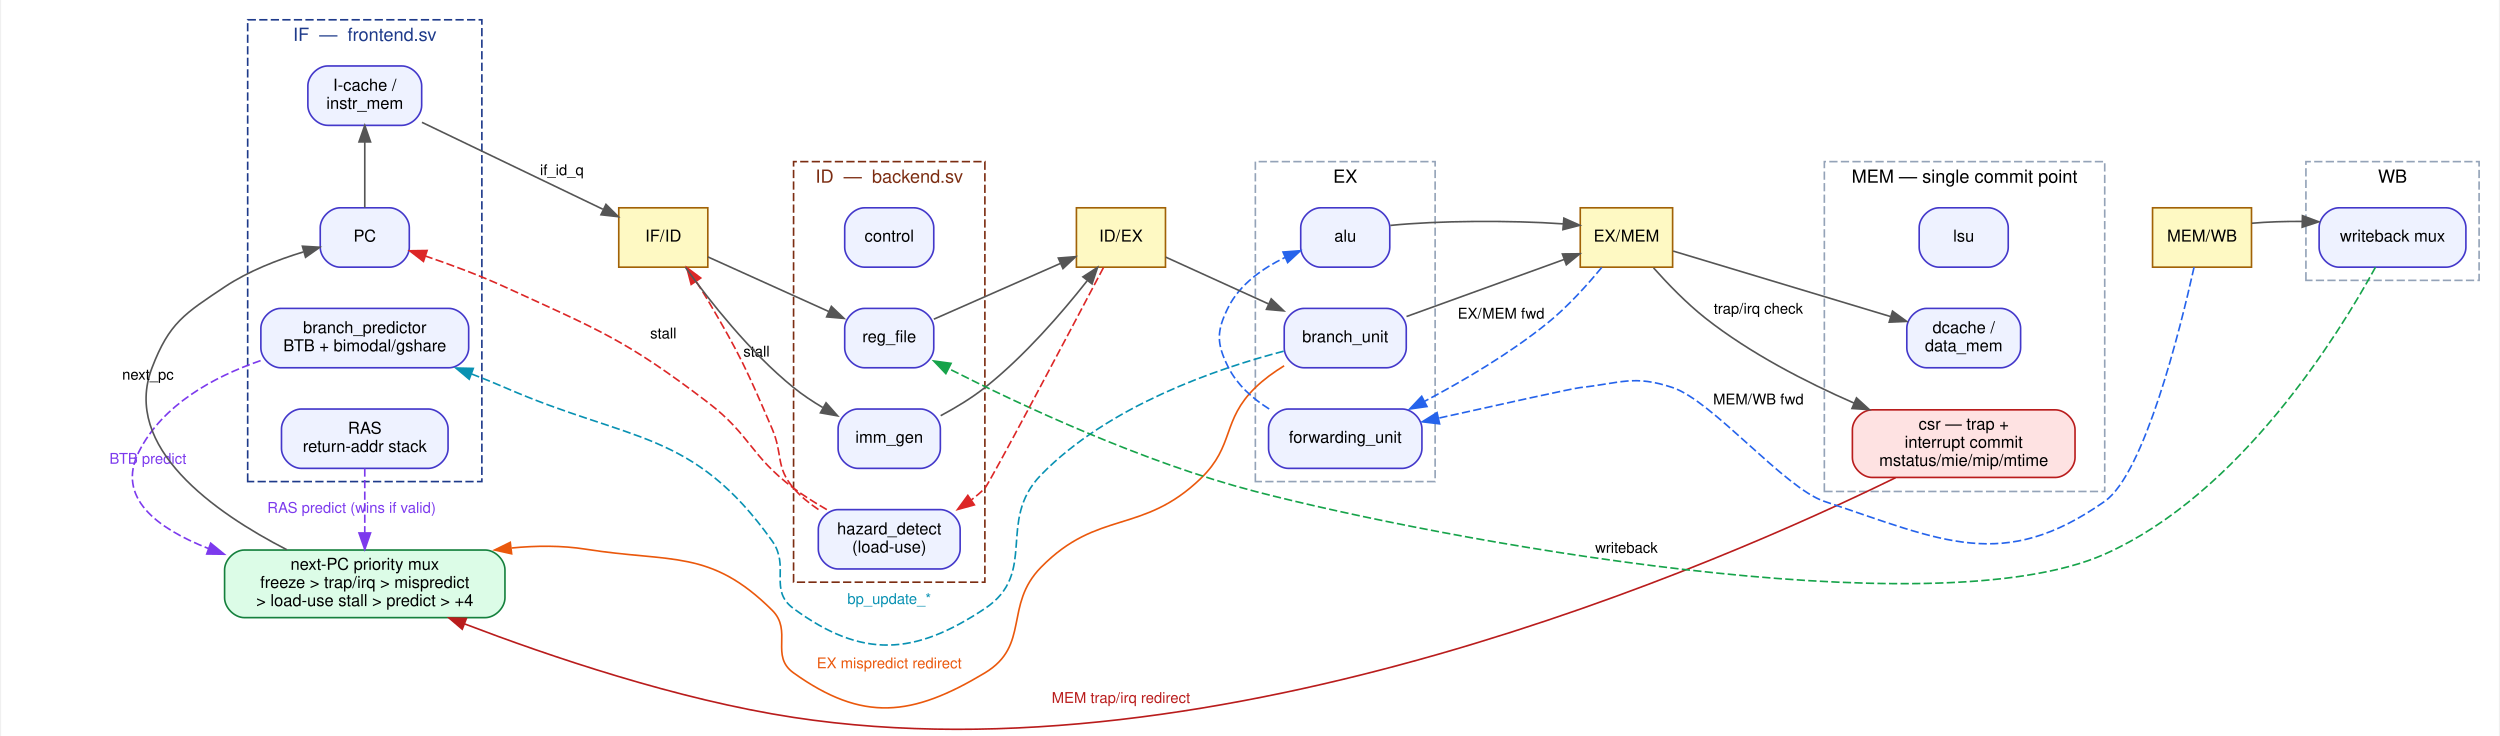
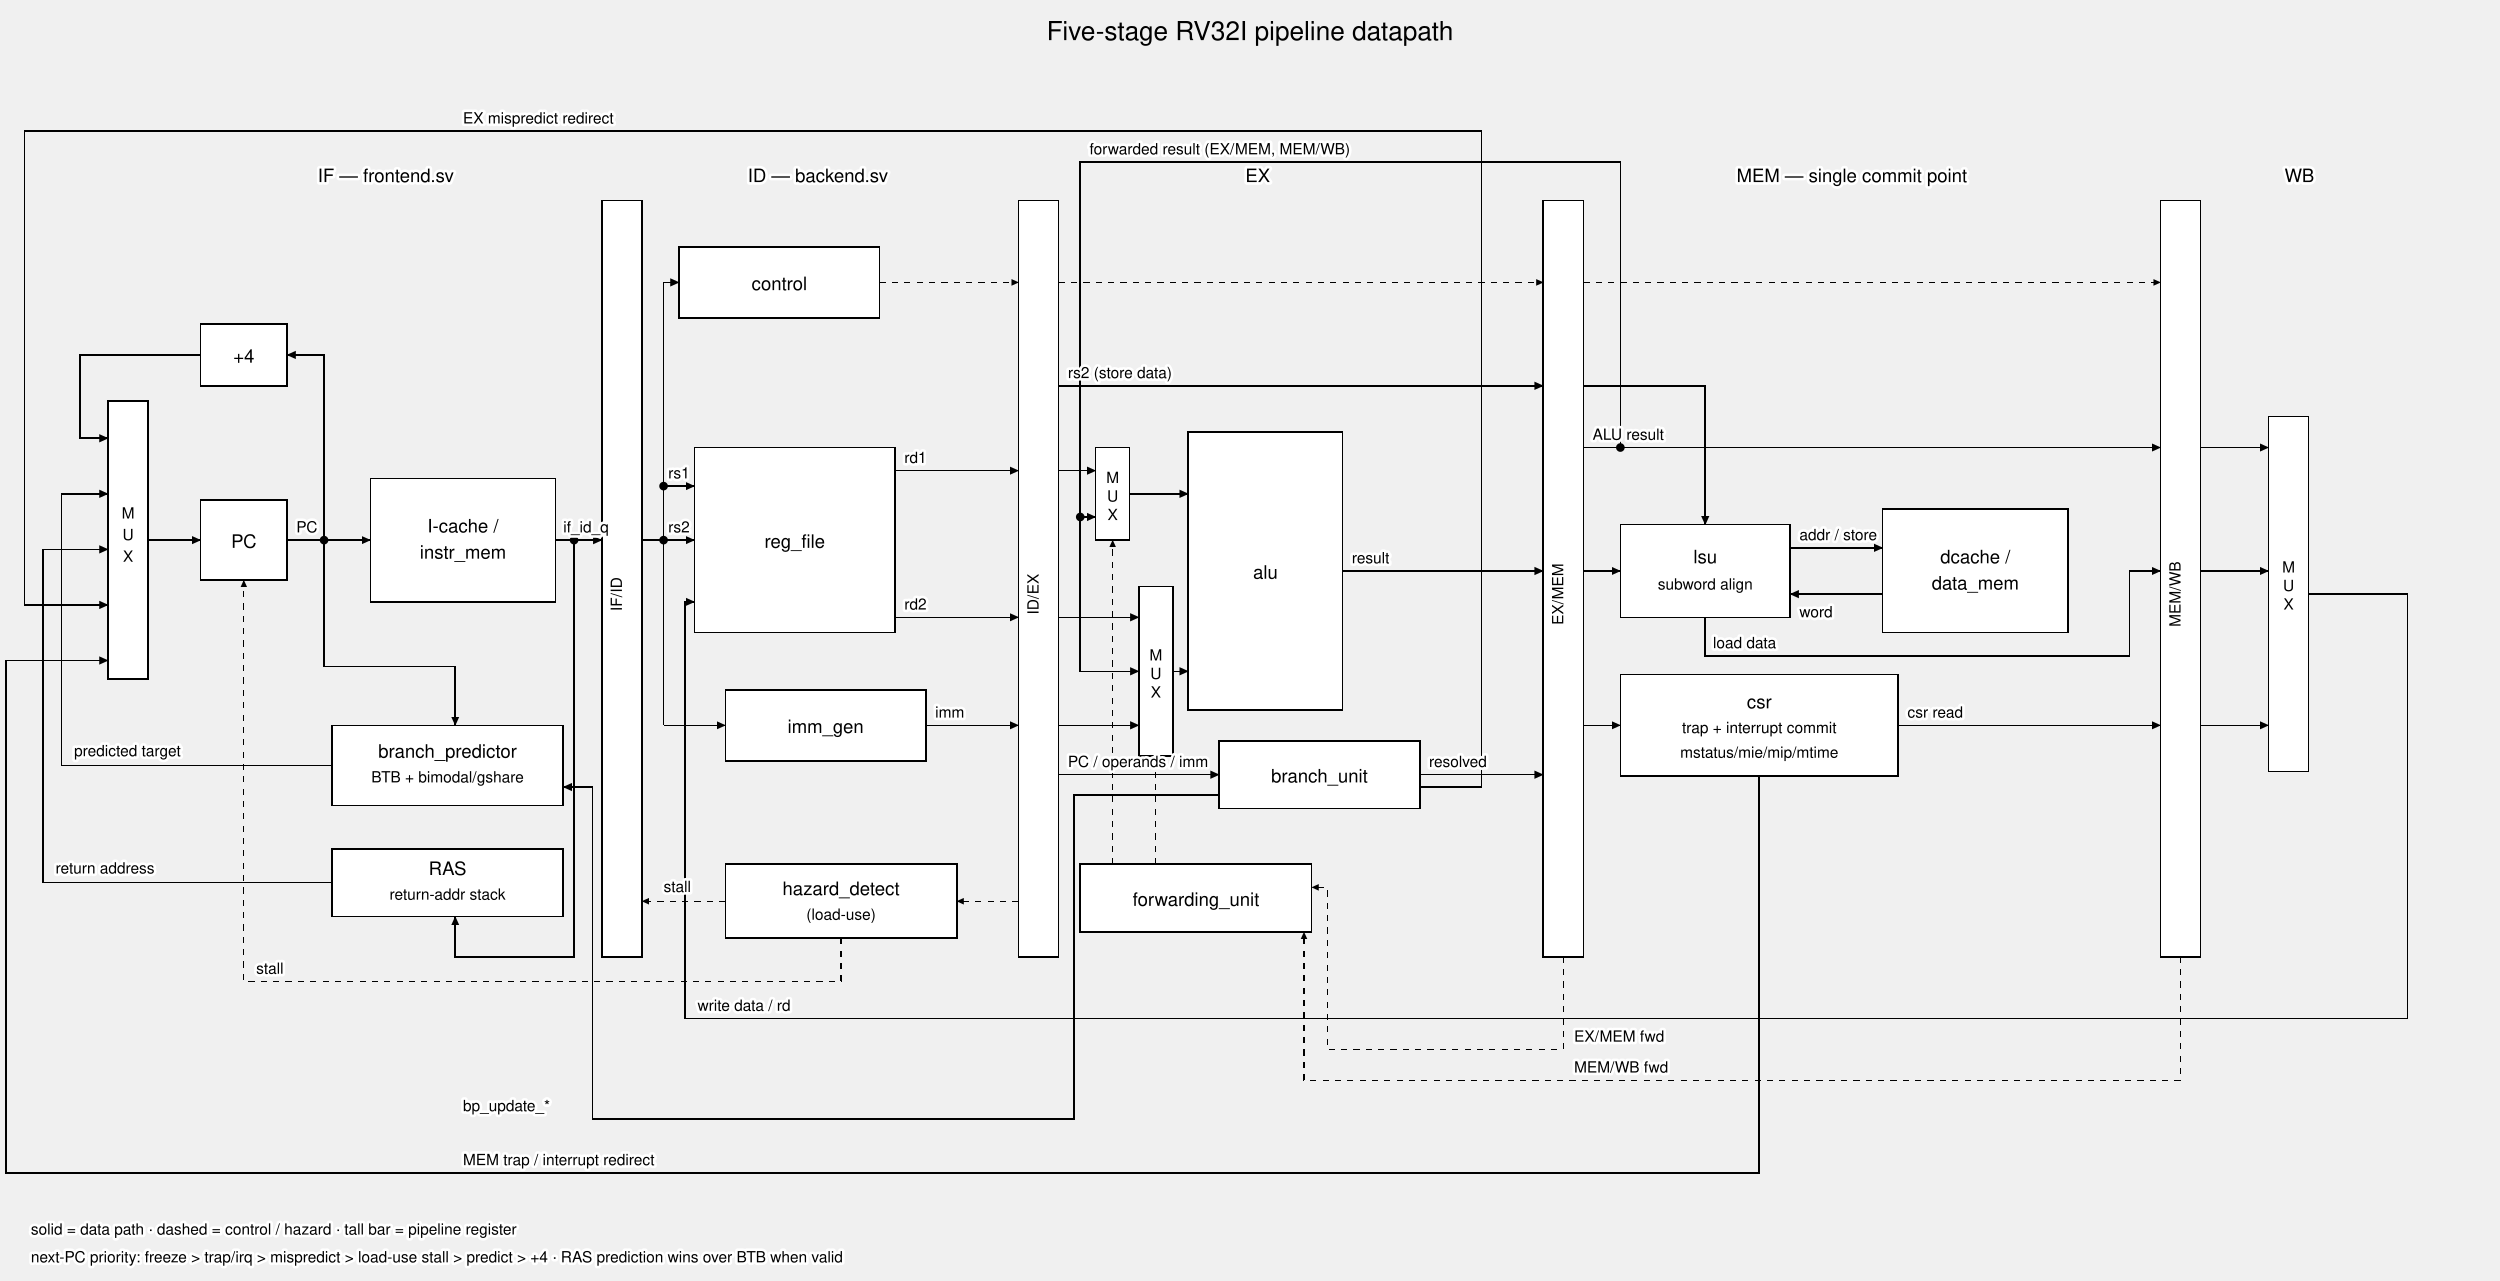
- <svg xmlns="http://www.w3.org/2000/svg" width="1515pt" height="446pt" viewBox="0.00 0.00 1514.50 446.25">
-   <g id="graph0" class="graph" transform="scale(1 1) rotate(0) translate(4 442.25)">
-     <polygon fill="white" stroke="transparent" points="-4,4 -4,-442.25 1510.5,-442.25 1510.5,4 -4,4" />
-     <g id="clust1" class="cluster">
-       <polygon fill="white" stroke="#1e3a8a" stroke-dasharray="5,2" points="145.5,-150.25 145.5,-430.25 287.5,-430.25 287.5,-150.25 145.5,-150.25" />
-       <text text-anchor="middle" x="216.5" y="-417.45" font-family="Helvetica,sans-Serif" font-size="11.00" fill="#1e3a8a">IF  —  frontend.sv</text>
-     </g>
-     <g id="clust4" class="cluster">
-       <polygon fill="white" stroke="#7c2d12" stroke-dasharray="5,2" points="476.5,-89.25 476.5,-344.25 592.5,-344.25 592.5,-89.25 476.5,-89.25" />
-       <text text-anchor="middle" x="534.5" y="-331.45" font-family="Helvetica,sans-Serif" font-size="11.00" fill="#7c2d12">ID  —  backend.sv</text>
-     </g>
-     <g id="clust5" class="cluster">
-       <polygon fill="white" stroke="#94a3b8" stroke-dasharray="5,2" points="756.5,-150.25 756.5,-344.25 865.5,-344.25 865.5,-150.25 756.5,-150.25" />
-       <text text-anchor="middle" x="811" y="-331.45" font-family="Helvetica,sans-Serif" font-size="11.00">EX</text>
-     </g>
-     <g id="clust6" class="cluster">
-       <polygon fill="white" stroke="#94a3b8" stroke-dasharray="5,2" points="1101.5,-144.25 1101.5,-344.25 1271.5,-344.25 1271.5,-144.25 1101.5,-144.25" />
-       <text text-anchor="middle" x="1186.5" y="-331.45" font-family="Helvetica,sans-Serif" font-size="11.00">MEM — single commit point</text>
-     </g>
-     <g id="clust7" class="cluster">
-       <polygon fill="white" stroke="#94a3b8" stroke-dasharray="5,2" points="1393.5,-272.25 1393.5,-344.25 1498.5,-344.25 1498.5,-272.25 1393.5,-272.25" />
-       <text text-anchor="middle" x="1446" y="-331.45" font-family="Helvetica,sans-Serif" font-size="11.00">WB</text>
-     </g>
-     <g id="node1" class="node">
-       <path fill="#eef2ff" stroke="#4338ca" d="M231.5,-316.25C231.5,-316.25 201.5,-316.25 201.5,-316.25 195.5,-316.25 189.5,-310.25 189.5,-304.25 189.5,-304.25 189.5,-292.25 189.5,-292.25 189.5,-286.25 195.5,-280.25 201.5,-280.25 201.5,-280.25 231.5,-280.25 231.5,-280.25 237.5,-280.25 243.5,-286.25 243.5,-292.25 243.5,-292.25 243.5,-304.25 243.5,-304.25 243.5,-310.25 237.5,-316.25 231.5,-316.25" />
-       <text text-anchor="middle" x="216.5" y="-295.75" font-family="Helvetica,sans-Serif" font-size="10.00">PC</text>
-     </g>
-     <g id="node2" class="node">
-       <path fill="#eef2ff" stroke="#4338ca" d="M239,-402.25C239,-402.25 194,-402.25 194,-402.25 188,-402.25 182,-396.25 182,-390.25 182,-390.25 182,-378.25 182,-378.25 182,-372.25 188,-366.25 194,-366.25 194,-366.25 239,-366.25 239,-366.25 245,-366.25 251,-372.25 251,-378.25 251,-378.25 251,-390.25 251,-390.25 251,-396.25 245,-402.25 239,-402.25" />
-       <text text-anchor="middle" x="216.5" y="-387.25" font-family="Helvetica,sans-Serif" font-size="10.00">I-cache /</text>
-       <text text-anchor="middle" x="216.5" y="-376.25" font-family="Helvetica,sans-Serif" font-size="10.00">instr_mem</text>
-     </g>
-     <g id="edge9" class="edge">
-       <path fill="none" stroke="#555555" d="M216.5,-316.39C216.5,-329.62 216.5,-342.86 216.5,-356.1" />
-       <polygon fill="#555555" stroke="#555555" points="213,-356.22 216.5,-366.22 220,-356.22 213,-356.22" />
-     </g>
-     <g id="node16" class="node">
-       <polygon fill="#fef9c3" stroke="#a16207" points="424.5,-316.25 370.5,-316.25 370.5,-280.25 424.5,-280.25 424.5,-316.25" />
-       <text text-anchor="middle" x="397.5" y="-295.75" font-family="Helvetica,sans-Serif" font-size="10.00">IF/ID</text>
-     </g>
-     <g id="edge10" class="edge">
-       <path fill="none" stroke="#555555" d="M251.17,-368.07C282.47,-353.03 328.93,-330.71 360.85,-315.38" />
-       <polygon fill="#555555" stroke="#555555" points="362.75,-318.34 370.25,-310.86 359.72,-312.03 362.75,-318.34" />
-       <text text-anchor="middle" x="336" y="-336.05" font-family="Helvetica,sans-Serif" font-size="9.00">if_id_q</text>
-     </g>
-     <g id="node3" class="node">
-       <path fill="#eef2ff" stroke="#4338ca" d="M267.5,-255.25C267.5,-255.25 165.5,-255.25 165.5,-255.25 159.5,-255.25 153.5,-249.25 153.5,-243.25 153.5,-243.25 153.5,-231.25 153.5,-231.25 153.5,-225.25 159.5,-219.25 165.5,-219.25 165.5,-219.25 267.5,-219.25 267.5,-219.25 273.5,-219.25 279.5,-225.25 279.5,-231.25 279.5,-231.25 279.5,-243.25 279.5,-243.25 279.5,-249.25 273.5,-255.25 267.5,-255.25" />
-       <text text-anchor="middle" x="216.5" y="-240.25" font-family="Helvetica,sans-Serif" font-size="10.00">branch_predictor</text>
-       <text text-anchor="middle" x="216.5" y="-229.25" font-family="Helvetica,sans-Serif" font-size="10.00">BTB + bimodal/gshare</text>
-     </g>
-     <g id="node20" class="node">
-       <path fill="#dcfce7" stroke="#15803d" d="M289.5,-108.75C289.5,-108.75 143.5,-108.75 143.5,-108.75 137.5,-108.75 131.5,-102.75 131.5,-96.75 131.5,-96.75 131.5,-79.75 131.5,-79.75 131.5,-73.75 137.5,-67.75 143.5,-67.75 143.5,-67.75 289.5,-67.75 289.5,-67.75 295.5,-67.75 301.5,-73.75 301.5,-79.75 301.5,-79.75 301.5,-96.75 301.5,-96.75 301.5,-102.75 295.5,-108.75 289.5,-108.75" />
-       <text text-anchor="middle" x="216.5" y="-96.75" font-family="Helvetica,sans-Serif" font-size="10.00">next-PC priority mux</text>
-       <text text-anchor="middle" x="216.5" y="-85.75" font-family="Helvetica,sans-Serif" font-size="10.00">freeze &gt; trap/irq &gt; mispredict</text>
-       <text text-anchor="middle" x="216.5" y="-74.75" font-family="Helvetica,sans-Serif" font-size="10.00">&gt; load-use stall &gt; predict &gt; +4</text>
-     </g>
-     <g id="edge31" class="edge">
-       <path fill="none" stroke="#7c3aed" stroke-dasharray="5,2" d="M153.33,-223.59C124.53,-213.63 93.73,-196.71 79.5,-168.25 65.77,-140.78 89.98,-122.06 121.7,-109.68" />
-       <polygon fill="#7c3aed" stroke="#7c3aed" points="123.07,-112.91 131.28,-106.2 120.68,-106.33 123.07,-112.91" />
-       <text text-anchor="middle" x="85" y="-161.05" font-family="Helvetica,sans-Serif" font-size="9.00" fill="#7c3aed">BTB predict</text>
-     </g>
-     <g id="node4" class="node">
-       <path fill="#eef2ff" stroke="#4338ca" d="M255,-194.25C255,-194.25 178,-194.25 178,-194.25 172,-194.25 166,-188.25 166,-182.25 166,-182.25 166,-170.25 166,-170.25 166,-164.25 172,-158.25 178,-158.25 178,-158.25 255,-158.25 255,-158.25 261,-158.25 267,-164.25 267,-170.25 267,-170.25 267,-182.25 267,-182.25 267,-188.25 261,-194.25 255,-194.25" />
-       <text text-anchor="middle" x="216.5" y="-179.25" font-family="Helvetica,sans-Serif" font-size="10.00">RAS</text>
-       <text text-anchor="middle" x="216.5" y="-168.25" font-family="Helvetica,sans-Serif" font-size="10.00">return-addr stack</text>
-     </g>
-     <g id="edge32" class="edge">
-       <path fill="none" stroke="#7c3aed" stroke-dasharray="5,2" d="M216.5,-158.22C216.5,-146.97 216.5,-132.19 216.5,-119.12" />
-       <polygon fill="#7c3aed" stroke="#7c3aed" points="220,-119.1 216.5,-109.1 213,-119.1 220,-119.1" />
-       <text text-anchor="middle" x="208.5" y="-131.3" font-family="Helvetica,sans-Serif" font-size="9.00" fill="#7c3aed">RAS predict (wins if valid)</text>
-     </g>
-     <g id="node5" class="node">
-       <path fill="#eef2ff" stroke="#4338ca" d="M549.5,-316.25C549.5,-316.25 519.5,-316.25 519.5,-316.25 513.5,-316.25 507.5,-310.25 507.5,-304.25 507.5,-304.25 507.5,-292.25 507.5,-292.25 507.5,-286.25 513.5,-280.25 519.5,-280.25 519.5,-280.25 549.5,-280.25 549.5,-280.25 555.5,-280.25 561.5,-286.25 561.5,-292.25 561.5,-292.25 561.5,-304.25 561.5,-304.25 561.5,-310.25 555.5,-316.25 549.5,-316.25" />
-       <text text-anchor="middle" x="534.5" y="-295.75" font-family="Helvetica,sans-Serif" font-size="10.00">control</text>
-     </g>
-     <g id="node17" class="node">
-       <polygon fill="#fef9c3" stroke="#a16207" points="702,-316.25 648,-316.25 648,-280.25 702,-280.25 702,-316.25" />
-       <text text-anchor="middle" x="675" y="-295.75" font-family="Helvetica,sans-Serif" font-size="10.00">ID/EX</text>
-     </g>
-     <g id="node6" class="node">
-       <path fill="#eef2ff" stroke="#4338ca" d="M549.5,-255.25C549.5,-255.25 519.5,-255.25 519.5,-255.25 513.5,-255.25 507.5,-249.25 507.5,-243.25 507.5,-243.25 507.5,-231.25 507.5,-231.25 507.5,-225.25 513.5,-219.25 519.5,-219.25 519.5,-219.25 549.5,-219.25 549.5,-219.25 555.5,-219.25 561.5,-225.25 561.5,-231.25 561.5,-231.25 561.5,-243.25 561.5,-243.25 561.5,-249.25 555.5,-255.25 549.5,-255.25" />
-       <text text-anchor="middle" x="534.5" y="-234.75" font-family="Helvetica,sans-Serif" font-size="10.00">reg_file</text>
-     </g>
-     <g id="edge13" class="edge">
-       <path fill="none" stroke="#555555" d="M561.55,-248.72C583.18,-258.24 614.16,-271.89 638.13,-282.45" />
-       <polygon fill="#555555" stroke="#555555" points="637.03,-285.79 647.6,-286.62 639.85,-279.38 637.03,-285.79" />
-     </g>
-     <g id="node7" class="node">
-       <path fill="#eef2ff" stroke="#4338ca" d="M553.5,-194.25C553.5,-194.25 515.5,-194.25 515.5,-194.25 509.5,-194.25 503.5,-188.25 503.5,-182.25 503.5,-182.25 503.5,-170.25 503.5,-170.25 503.5,-164.25 509.5,-158.25 515.5,-158.25 515.5,-158.25 553.5,-158.25 553.5,-158.25 559.5,-158.25 565.5,-164.25 565.5,-170.25 565.5,-170.25 565.5,-182.25 565.5,-182.25 565.5,-188.25 559.5,-194.25 553.5,-194.25" />
-       <text text-anchor="middle" x="534.5" y="-173.75" font-family="Helvetica,sans-Serif" font-size="10.00">imm_gen</text>
-     </g>
-     <g id="edge14" class="edge">
-       <path fill="none" stroke="#555555" d="M565.7,-190.2C574.72,-195 584.37,-200.82 592.5,-207.25 616.41,-226.16 639.16,-252.52 654.52,-272" />
-       <polygon fill="#555555" stroke="#555555" points="651.94,-274.39 660.83,-280.15 657.48,-270.1 651.94,-274.39" />
-     </g>
-     <g id="node8" class="node">
-       <path fill="#eef2ff" stroke="#4338ca" d="M565.5,-133.25C565.5,-133.25 503.5,-133.25 503.5,-133.25 497.5,-133.25 491.5,-127.25 491.5,-121.25 491.5,-121.25 491.5,-109.25 491.5,-109.25 491.5,-103.25 497.5,-97.25 503.5,-97.25 503.5,-97.25 565.5,-97.25 565.5,-97.25 571.5,-97.25 577.5,-103.25 577.5,-109.25 577.5,-109.25 577.5,-121.25 577.5,-121.25 577.5,-127.25 571.5,-133.25 565.5,-133.25" />
-       <text text-anchor="middle" x="534.5" y="-118.25" font-family="Helvetica,sans-Serif" font-size="10.00">hazard_detect</text>
-       <text text-anchor="middle" x="534.5" y="-107.25" font-family="Helvetica,sans-Serif" font-size="10.00">(load-use)</text>
-     </g>
-     <g id="edge27" class="edge">
-       <path fill="none" stroke="#dc2626" stroke-dasharray="5,2" d="M496.66,-133.26C489.74,-137.2 482.73,-141.59 476.5,-146.25 450.32,-165.81 450.49,-178.43 424.5,-198.25 374.48,-236.38 358.67,-242.01 301.5,-268.25 286.03,-275.34 268.36,-281.88 253.23,-287.02" />
-       <polygon fill="#dc2626" stroke="#dc2626" points="252.08,-283.72 243.7,-290.2 254.29,-290.36 252.08,-283.72" />
-       <text text-anchor="middle" x="397.5" y="-237.05" font-family="Helvetica,sans-Serif" font-size="9.00">stall</text>
-     </g>
-     <g id="edge26" class="edge">
-       <path fill="none" stroke="#dc2626" stroke-dasharray="5,2" d="M491.59,-133.3C486.01,-136.99 480.76,-141.29 476.5,-146.25 465.42,-159.15 470.2,-166.61 463.5,-182.25 448.23,-217.87 444.16,-226.84 424.5,-260.25 422.31,-263.97 419.89,-267.81 417.43,-271.55" />
-       <polygon fill="#dc2626" stroke="#dc2626" points="414.41,-269.77 411.71,-280.02 420.21,-273.69 414.41,-269.77" />
-       <text text-anchor="middle" x="454" y="-226.05" font-family="Helvetica,sans-Serif" font-size="9.00">stall</text>
-     </g>
-     <g id="node9" class="node">
-       <path fill="#eef2ff" stroke="#4338ca" d="M826,-316.25C826,-316.25 796,-316.25 796,-316.25 790,-316.25 784,-310.25 784,-304.25 784,-304.25 784,-292.25 784,-292.25 784,-286.25 790,-280.25 796,-280.25 796,-280.25 826,-280.25 826,-280.25 832,-280.25 838,-286.25 838,-292.25 838,-292.25 838,-304.25 838,-304.25 838,-310.25 832,-316.25 826,-316.25" />
-       <text text-anchor="middle" x="811" y="-295.75" font-family="Helvetica,sans-Serif" font-size="10.00">alu</text>
-     </g>
-     <g id="node18" class="node">
-       <polygon fill="#fef9c3" stroke="#a16207" points="1009.5,-316.25 953.5,-316.25 953.5,-280.25 1009.5,-280.25 1009.5,-316.25" />
-       <text text-anchor="middle" x="981.5" y="-295.75" font-family="Helvetica,sans-Serif" font-size="10.00">EX/MEM</text>
-     </g>
-     <g id="edge17" class="edge">
-       <path fill="none" stroke="#555555" d="M838.33,-305.56C866.44,-308.45 911.21,-308.77 943,-306.51" />
-       <polygon fill="#555555" stroke="#555555" points="943.57,-309.98 953.24,-305.65 942.98,-303 943.57,-309.98" />
-     </g>
-     <g id="node10" class="node">
-       <path fill="#eef2ff" stroke="#4338ca" d="M836,-255.25C836,-255.25 786,-255.25 786,-255.25 780,-255.25 774,-249.25 774,-243.25 774,-243.25 774,-231.25 774,-231.25 774,-225.25 780,-219.25 786,-219.25 786,-219.25 836,-219.25 836,-219.25 842,-219.25 848,-225.25 848,-231.25 848,-231.25 848,-243.25 848,-243.25 848,-249.25 842,-255.25 836,-255.25" />
-       <text text-anchor="middle" x="811" y="-234.75" font-family="Helvetica,sans-Serif" font-size="10.00">branch_unit</text>
-     </g>
-     <g id="edge28" class="edge">
-       <path fill="none" stroke="#0891b2" stroke-dasharray="5,2" d="M773.65,-229.3C732.9,-218.66 667.22,-196.1 626.5,-154.25 599.27,-126.26 625.01,-94.86 592.5,-73.25 549.57,-44.7 518.1,-42.79 476.5,-73.25 461.07,-84.54 474.6,-98.68 463.5,-114.25 415.31,-181.85 377.59,-174.05 301.5,-207.25 294.96,-210.1 288.06,-212.89 281.13,-215.56" />
-       <polygon fill="#0891b2" stroke="#0891b2" points="279.82,-212.32 271.7,-219.12 282.29,-218.87 279.82,-212.32" />
-       <text text-anchor="middle" x="534.5" y="-76.05" font-family="Helvetica,sans-Serif" font-size="9.00" fill="#0891b2">bp_update_*</text>
-     </g>
-     <g id="edge16" class="edge">
-       <path fill="none" stroke="#555555" d="M848.15,-250.33C876.35,-260.54 915.36,-274.66 943.72,-284.93" />
-       <polygon fill="#555555" stroke="#555555" points="942.68,-288.27 953.27,-288.39 945.06,-281.69 942.68,-288.27" />
-     </g>
-     <g id="edge29" class="edge">
-       <path fill="none" stroke="#ea580c" d="M773.95,-220.46C767.72,-216.64 761.62,-212.22 756.5,-207.25 736.05,-187.39 743.98,-172.07 723.5,-152.25 688.05,-117.93 661.05,-133.48 626.5,-98.25 603.95,-75.25 620.11,-50.84 592.5,-34.25 548.31,-7.68 518.44,-4.26 476.5,-34.25 461.98,-44.63 476.17,-59.67 463.5,-72.25 425.99,-109.47 402.7,-100.99 350.5,-109.25 335.96,-111.54 320.53,-111.44 305.52,-109.98" />
-       <polygon fill="#ea580c" stroke="#ea580c" points="305.55,-106.46 295.21,-108.76 304.73,-113.41 305.55,-106.46" />
-       <text text-anchor="middle" x="534.5" y="-37.05" font-family="Helvetica,sans-Serif" font-size="9.00" fill="#ea580c">EX mispredict redirect</text>
-     </g>
-     <g id="node11" class="node">
-       <path fill="#eef2ff" stroke="#4338ca" d="M845.5,-194.25C845.5,-194.25 776.5,-194.25 776.5,-194.25 770.5,-194.25 764.5,-188.25 764.5,-182.25 764.5,-182.25 764.5,-170.25 764.5,-170.25 764.5,-164.25 770.5,-158.25 776.5,-158.25 776.5,-158.25 845.5,-158.25 845.5,-158.25 851.5,-158.25 857.5,-164.25 857.5,-170.25 857.5,-170.25 857.5,-182.25 857.5,-182.25 857.5,-188.25 851.5,-194.25 845.5,-194.25" />
-       <text text-anchor="middle" x="811" y="-173.75" font-family="Helvetica,sans-Serif" font-size="10.00">forwarding_unit</text>
-     </g>
-     <g id="edge24" class="edge">
-       <path fill="none" stroke="#2563eb" stroke-dasharray="5,2" d="M764.87,-194.27C754.68,-200.65 745.34,-209 740,-219.75 732.88,-234.07 732.88,-241.42 740,-255.75 746.96,-269.75 760.84,-279.53 774.5,-286.15" />
-       <polygon fill="#2563eb" stroke="#2563eb" points="773.27,-289.43 783.83,-290.23 776.08,-283.02 773.27,-289.43" />
-     </g>
-     <g id="node12" class="node">
-       <path fill="#eef2ff" stroke="#4338ca" d="M1201,-316.25C1201,-316.25 1171,-316.25 1171,-316.25 1165,-316.25 1159,-310.25 1159,-304.25 1159,-304.25 1159,-292.25 1159,-292.25 1159,-286.25 1165,-280.25 1171,-280.25 1171,-280.25 1201,-280.25 1201,-280.25 1207,-280.25 1213,-286.25 1213,-292.25 1213,-292.25 1213,-304.25 1213,-304.25 1213,-310.25 1207,-316.25 1201,-316.25" />
-       <text text-anchor="middle" x="1186" y="-295.75" font-family="Helvetica,sans-Serif" font-size="10.00">lsu</text>
-     </g>
-     <g id="node19" class="node">
-       <polygon fill="#fef9c3" stroke="#a16207" points="1360.5,-316.25 1300.5,-316.25 1300.5,-280.25 1360.5,-280.25 1360.5,-316.25" />
-       <text text-anchor="middle" x="1330.5" y="-295.75" font-family="Helvetica,sans-Serif" font-size="10.00">MEM/WB</text>
-     </g>
-     <g id="node13" class="node">
-       <path fill="#eef2ff" stroke="#4338ca" d="M1208.5,-255.25C1208.5,-255.25 1163.5,-255.25 1163.5,-255.25 1157.5,-255.25 1151.5,-249.25 1151.5,-243.25 1151.5,-243.25 1151.5,-231.25 1151.5,-231.25 1151.5,-225.25 1157.5,-219.25 1163.5,-219.25 1163.5,-219.25 1208.5,-219.25 1208.5,-219.25 1214.5,-219.25 1220.5,-225.25 1220.5,-231.25 1220.5,-231.25 1220.5,-243.25 1220.5,-243.25 1220.5,-249.25 1214.5,-255.25 1208.5,-255.25" />
-       <text text-anchor="middle" x="1186" y="-240.25" font-family="Helvetica,sans-Serif" font-size="10.00">dcache /</text>
-       <text text-anchor="middle" x="1186" y="-229.25" font-family="Helvetica,sans-Serif" font-size="10.00">data_mem</text>
-     </g>
-     <g id="node14" class="node">
-       <path fill="#fee2e2" stroke="#b91c1c" d="M1241.5,-193.75C1241.5,-193.75 1130.5,-193.75 1130.5,-193.75 1124.5,-193.75 1118.5,-187.75 1118.5,-181.75 1118.5,-181.75 1118.5,-164.75 1118.5,-164.75 1118.5,-158.75 1124.5,-152.75 1130.5,-152.75 1130.5,-152.75 1241.5,-152.75 1241.5,-152.75 1247.5,-152.75 1253.5,-158.75 1253.5,-164.75 1253.5,-164.75 1253.5,-181.75 1253.5,-181.75 1253.5,-187.75 1247.5,-193.75 1241.5,-193.75" />
-       <text text-anchor="middle" x="1186" y="-181.75" font-family="Helvetica,sans-Serif" font-size="10.00">csr — trap +</text>
-       <text text-anchor="middle" x="1186" y="-170.75" font-family="Helvetica,sans-Serif" font-size="10.00">interrupt commit</text>
-       <text text-anchor="middle" x="1186" y="-159.75" font-family="Helvetica,sans-Serif" font-size="10.00">mstatus/mie/mip/mtime</text>
-     </g>
-     <g id="edge30" class="edge">
-       <path fill="none" stroke="#b91c1c" d="M1144.7,-152.61C1037.23,-100.02 734.39,32.14 476.5,-7.25 406.13,-17.99 328.6,-44.27 276.88,-64" />
-       <polygon fill="#b91c1c" stroke="#b91c1c" points="275.6,-60.74 267.53,-67.6 278.12,-67.27 275.6,-60.74" />
-       <text text-anchor="middle" x="675" y="-16.05" font-family="Helvetica,sans-Serif" font-size="9.00" fill="#b91c1c">MEM trap/irq redirect</text>
-     </g>
-     <g id="node15" class="node">
-       <path fill="#eef2ff" stroke="#4338ca" d="M1478.5,-316.25C1478.5,-316.25 1413.5,-316.25 1413.5,-316.25 1407.5,-316.25 1401.5,-310.25 1401.5,-304.25 1401.5,-304.25 1401.5,-292.25 1401.5,-292.25 1401.5,-286.25 1407.5,-280.25 1413.5,-280.25 1413.5,-280.25 1478.5,-280.25 1478.5,-280.25 1484.5,-280.25 1490.5,-286.25 1490.5,-292.25 1490.5,-292.25 1490.5,-304.25 1490.5,-304.25 1490.5,-310.25 1484.5,-316.25 1478.5,-316.25" />
-       <text text-anchor="middle" x="1446" y="-295.75" font-family="Helvetica,sans-Serif" font-size="10.00">writeback mux</text>
-     </g>
-     <g id="edge21" class="edge">
-       <path fill="none" stroke="#16a34a" stroke-dasharray="5,2" d="M1435.68,-280.24C1413.62,-239.87 1353.82,-142.81 1271.5,-106.25 1166.62,-59.66 867.57,-115.41 756.5,-144.25 688.14,-161.99 613.32,-197.07 570.63,-218.7" />
-       <polygon fill="#16a34a" stroke="#16a34a" points="568.82,-215.7 561.51,-223.37 572,-221.93 568.82,-215.7" />
-       <text text-anchor="middle" x="981.5" y="-107.05" font-family="Helvetica,sans-Serif" font-size="9.00">writeback</text>
-     </g>
-     <g id="edge11" class="edge">
-       <path fill="none" stroke="#555555" d="M424.53,-286.48C445.41,-277.05 474.92,-263.71 497.97,-253.3" />
-       <polygon fill="#555555" stroke="#555555" points="499.42,-256.49 507.09,-249.18 496.54,-250.11 499.42,-256.49" />
-     </g>
-     <g id="edge12" class="edge">
-       <path fill="none" stroke="#555555" d="M410.94,-280.11C425.12,-260.4 449.81,-228.84 476.5,-207.25 481.91,-202.87 488.04,-198.79 494.21,-195.14" />
-       <polygon fill="#555555" stroke="#555555" points="496.2,-198.03 503.21,-190.09 492.78,-191.93 496.2,-198.03" />
-     </g>
-     <g id="edge25" class="edge">
-       <path fill="none" stroke="#dc2626" stroke-dasharray="5,2" d="M664.39,-279.99C643.4,-240.18 595.14,-148.9 592.5,-146.25 590,-143.73 587.26,-141.37 584.36,-139.16" />
-       <polygon fill="#dc2626" stroke="#dc2626" points="586.12,-136.12 575.9,-133.32 582.15,-141.88 586.12,-136.12" />
-     </g>
-     <g id="edge15" class="edge">
-       <path fill="none" stroke="#555555" d="M702.15,-286.34C719.86,-278.28 743.71,-267.42 764.48,-257.97" />
-       <polygon fill="#555555" stroke="#555555" points="766.12,-261.06 773.77,-253.74 763.22,-254.69 766.12,-261.06" />
-     </g>
-     <g id="edge22" class="edge">
-       <path fill="none" stroke="#2563eb" stroke-dasharray="5,2" d="M966.5,-280.08C957.74,-269.44 945.81,-256.18 933.5,-246.25 910.76,-227.88 882.62,-211.35 859.16,-198.96" />
-       <polygon fill="#2563eb" stroke="#2563eb" points="860.57,-195.75 850.08,-194.26 857.35,-201.97 860.57,-195.75" />
-       <text text-anchor="middle" x="905.5" y="-249.05" font-family="Helvetica,sans-Serif" font-size="9.00">EX/MEM fwd</text>
-     </g>
-     <g id="edge18" class="edge">
-       <path fill="none" stroke="#555555" d="M1009.81,-290.02C1043.65,-279.83 1101.71,-262.33 1141.66,-250.3" />
-       <polygon fill="#555555" stroke="#555555" points="1142.83,-253.6 1151.4,-247.37 1140.81,-246.9 1142.83,-253.6" />
-     </g>
-     <g id="edge19" class="edge">
-       <path fill="none" stroke="#555555" d="M997.94,-279.81C1006.63,-270.07 1018.02,-258.29 1029.5,-249.25 1056.45,-228.02 1090.28,-210.62 1119.5,-197.84" />
-       <polygon fill="#555555" stroke="#555555" points="1120.99,-201.01 1128.81,-193.86 1118.24,-194.57 1120.99,-201.01" />
-       <text text-anchor="middle" x="1061.5" y="-252.05" font-family="Helvetica,sans-Serif" font-size="9.00">trap/irq check</text>
-     </g>
-     <g id="edge23" class="edge">
-       <path fill="none" stroke="#2563eb" stroke-dasharray="5,2" d="M1325.67,-280.2C1317.16,-242 1295.51,-155.08 1271.5,-138.25 1209.64,-94.87 1173.18,-114.35 1101.5,-138.25 1077.26,-146.33 1033.74,-199.16 1009.5,-207.25 985.89,-215.12 978.24,-209.92 953.5,-207.25 949.02,-206.76 905.28,-197.12 867.6,-188.71" />
-       <polygon fill="#2563eb" stroke="#2563eb" points="868.2,-185.26 857.67,-186.5 866.67,-192.09 868.2,-185.26" />
-       <text text-anchor="middle" x="1061.5" y="-197.05" font-family="Helvetica,sans-Serif" font-size="9.00">MEM/WB fwd</text>
-     </g>
-     <g id="edge20" class="edge">
-       <path fill="none" stroke="#555555" d="M1360.73,-306.89C1370.09,-307.71 1380.76,-308.07 1391.3,-307.98" />
-       <polygon fill="#555555" stroke="#555555" points="1391.39,-311.48 1401.31,-307.76 1391.23,-304.48 1391.39,-311.48" />
-     </g>
-     <g id="edge33" class="edge">
-       <path fill="none" stroke="#555555" d="M169.2,-108.94C125.23,-131.57 69.06,-171.11 87.5,-219.25 97.97,-246.58 107.17,-251.98 131.5,-268.25 145.91,-277.88 163.76,-284.79 179.37,-289.53" />
-       <polygon fill="#555555" stroke="#555555" points="178.68,-292.97 189.25,-292.34 180.59,-286.24 178.68,-292.97" />
-       <text text-anchor="middle" x="85" y="-212.05" font-family="Helvetica,sans-Serif" font-size="9.00">next_pc</text>
-     </g>
+ <svg xmlns="http://www.w3.org/2000/svg" viewBox="0 0 1620 830" width="1620" height="830">
+   <defs>
+     <marker id="a" viewBox="0 0 10 10" refX="9.5" refY="5" markerWidth="6" markerHeight="6" orient="auto">
+       <path d="M0,0.5 L10,5 L0,9.5 z" fill="#000" style="shape-rendering:geometricPrecision" />
+     </marker>
+   </defs>
+   <style>
+     rect  { fill:#fff; stroke:#000; stroke-width:1; shape-rendering:crispEdges; }
+     .w    { fill:none; stroke:#000; stroke-width:1; shape-rendering:crispEdges; }
+     .c    { fill:none; stroke:#000; stroke-width:0.8; stroke-dasharray:4 4; shape-rendering:crispEdges; }
+     text  { font-family:Helvetica,Arial,sans-serif; font-size:12px; }
+     .t    { text-anchor:middle; }
+     .s    { font-size:10px; }
+     .h    { font-size:17px; text-anchor:middle; stroke-width:0; }
+     .g    { font-size:12px; text-anchor:middle; }
+     .d    { fill:#000; stroke:none; }
+   </style>
+   <rect x="70" y="260" width="26" height="180" />
+   <rect x="130" y="324" width="56" height="52" />
+   <rect x="130" y="210" width="56" height="40" />
+   <rect x="240" y="310" width="120" height="80" />
+   <rect x="215" y="470" width="150" height="52" />
+   <rect x="215" y="550" width="150" height="44" />
+   <rect x="390" y="130" width="26" height="490" />
+   <rect x="440" y="160" width="130" height="46" />
+   <rect x="450" y="290" width="130" height="120" />
+   <rect x="470" y="447" width="130" height="46" />
+   <rect x="470" y="560" width="150" height="48" />
+   <rect x="660" y="130" width="26" height="490" />
+   <rect x="710" y="290" width="22" height="60" />
+   <rect x="738" y="380" width="22" height="110" />
+   <rect x="770" y="280" width="100" height="180" />
+   <rect x="790" y="480" width="130" height="44" />
+   <rect x="700" y="560" width="150" height="44" />
+   <rect x="1000" y="130" width="26" height="490" />
+   <rect x="1050" y="340" width="110" height="60" />
+   <rect x="1220" y="330" width="120" height="80" />
+   <rect x="1050" y="437" width="180" height="66" />
+   <rect x="1400" y="130" width="26" height="490" />
+   <rect x="1470" y="270" width="26" height="230" />
+   <polyline class="w" points="96,350 130,350" marker-end="url(#a)" />
+   <polyline class="w" points="186,350 240,350" marker-end="url(#a)" />
+   <polyline class="w" points="210,350 210,230 186,230" marker-end="url(#a)" />
+   <polyline class="w" points="130,230 52,230 52,284 70,284" marker-end="url(#a)" />
+   <polyline class="w" points="210,350 210,432 295,432 295,470" marker-end="url(#a)" />
+   <polyline class="w" points="215,496 40,496 40,320 70,320" marker-end="url(#a)" />
+   <polyline class="w" points="215,572 28,572 28,356 70,356" marker-end="url(#a)" />
+   <polyline class="w" points="360,350 390,350" marker-end="url(#a)" />
+   <polyline class="w" points="372,350 372,620 295,620 295,594" marker-end="url(#a)" />
+   <circle class="d" cx="210" cy="350" r="2.8" />
+   <circle class="d" cx="372" cy="350" r="2.8" />
+   <polyline class="w" points="416,350 430,350" />
+   <polyline class="w" points="430,183 430,470" />
+   <polyline class="w" points="430,183 440,183" marker-end="url(#a)" />
+   <polyline class="w" points="430,315 450,315" marker-end="url(#a)" />
+   <polyline class="w" points="430,350 450,350" marker-end="url(#a)" />
+   <polyline class="w" points="430,470 470,470" marker-end="url(#a)" />
+   <circle class="d" cx="430" cy="315" r="2.8" />
+   <circle class="d" cx="430" cy="350" r="2.8" />
+   <polyline class="w" points="580,305 660,305" marker-end="url(#a)" />
+   <polyline class="w" points="580,400 660,400" marker-end="url(#a)" />
+   <polyline class="w" points="600,470 660,470" marker-end="url(#a)" />
+   <polyline class="c" points="570,183 660,183" marker-end="url(#a)" />
+   <polyline class="w" points="686,305 710,305" marker-end="url(#a)" />
+   <polyline class="w" points="686,400 738,400" marker-end="url(#a)" />
+   <polyline class="w" points="686,470 738,470" marker-end="url(#a)" />
+   <polyline class="w" points="1050,290 1050,105 700,105 700,435 738,435" marker-end="url(#a)" />
+   <polyline class="w" points="700,335 710,335" marker-end="url(#a)" />
+   <circle class="d" cx="700" cy="335" r="2.8" />
+   <circle class="d" cx="1050" cy="290" r="2.8" />
+   <polyline class="w" points="732,320 770,320" marker-end="url(#a)" />
+   <polyline class="w" points="760,435 770,435" marker-end="url(#a)" />
+   <polyline class="w" points="870,370 1000,370" marker-end="url(#a)" />
+   <polyline class="w" points="686,502 790,502" marker-end="url(#a)" />
+   <polyline class="w" points="920,502 1000,502" marker-end="url(#a)" />
+   <polyline class="w" points="686,250 1000,250" marker-end="url(#a)" />
+   <polyline class="c" points="686,183 1000,183" marker-end="url(#a)" />
+   <polyline class="w" points="790,515 696,515 696,725 384,725 384,510 365,510" marker-end="url(#a)" />
+   <polyline class="w" points="920,510 960,510 960,85 16,85 16,392 70,392" marker-end="url(#a)" />
+   <polyline class="w" points="1140,503 1140,760 4,760 4,428 70,428" marker-end="url(#a)" />
+   <polyline class="c" points="721,560 721,350" marker-end="url(#a)" />
+   <polyline class="c" points="749,560 749,490" marker-end="url(#a)" />
+   <polyline class="c" points="1013,620 1013,680 860,680 860,575 850,575" marker-end="url(#a)" />
+   <polyline class="c" points="1413,620 1413,700 845,700 845,604" marker-end="url(#a)" />
+   <polyline class="c" points="660,584 620,584" marker-end="url(#a)" />
+   <polyline class="c" points="470,584 416,584" marker-end="url(#a)" />
+   <polyline class="c" points="545,608 545,636 158,636 158,376" marker-end="url(#a)" />
+   <polyline class="w" points="1026,370 1050,370" marker-end="url(#a)" />
+   <polyline class="w" points="1026,250 1105,250 1105,340" marker-end="url(#a)" />
+   <polyline class="w" points="1160,355 1220,355" marker-end="url(#a)" />
+   <polyline class="w" points="1220,385 1160,385" marker-end="url(#a)" />
+   <polyline class="w" points="1105,400 1105,425 1380,425 1380,370 1400,370" marker-end="url(#a)" />
+   <polyline class="w" points="1026,470 1050,470" marker-end="url(#a)" />
+   <polyline class="w" points="1230,470 1400,470" marker-end="url(#a)" />
+   <polyline class="w" points="1026,290 1400,290" marker-end="url(#a)" />
+   <polyline class="c" points="1026,183 1400,183" marker-end="url(#a)" />
+   <polyline class="w" points="1426,290 1470,290" marker-end="url(#a)" />
+   <polyline class="w" points="1426,370 1470,370" marker-end="url(#a)" />
+   <polyline class="w" points="1426,470 1470,470" marker-end="url(#a)" />
+   <polyline class="w" points="1496,385 1560,385 1560,660 444,660 444,390 450,390" marker-end="url(#a)" />
+   <g class="halo" fill="none" stroke="#fff" stroke-width="3.5" stroke-linejoin="round">
+     <text class="h" x="810" y="26">Five-stage RV32I pipeline datapath</text>
+     <text class="s t" x="83" y="336">M</text>
+     <text class="s t" x="83" y="350">U</text>
+     <text class="s t" x="83" y="364">X</text>
+     <text class="t" x="158" y="355">PC</text>
+     <text class="t" x="158" y="235">+4</text>
+     <text class="t" x="300" y="345">I-cache /</text>
+     <text class="t" x="300" y="362">instr_mem</text>
+     <text class="t" x="290" y="491">branch_predictor</text>
+     <text class="s t" x="290" y="507">BTB + bimodal/gshare</text>
+     <text class="t" x="290" y="567">RAS</text>
+     <text class="s t" x="290" y="583">return-addr stack</text>
+     <text class="t s" transform="rotate(-90 403 385)" x="403" y="385">IF/ID</text>
+     <text class="t" x="505" y="188">control</text>
+     <text class="t" x="515" y="355">reg_file</text>
+     <text class="t" x="535" y="475">imm_gen</text>
+     <text class="t" x="545" y="580">hazard_detect</text>
+     <text class="s t" x="545" y="596">(load-use)</text>
+     <text class="t s" transform="rotate(-90 673 385)" x="673" y="385">ID/EX</text>
+     <text class="s t" x="721" y="313">M</text>
+     <text class="s t" x="721" y="325">U</text>
+     <text class="s t" x="721" y="337">X</text>
+     <text class="s t" x="749" y="428">M</text>
+     <text class="s t" x="749" y="440">U</text>
+     <text class="s t" x="749" y="452">X</text>
+     <text class="t" x="820" y="375">alu</text>
+     <text class="t" x="855" y="507">branch_unit</text>
+     <text class="t" x="775" y="587">forwarding_unit</text>
+     <text class="t s" transform="rotate(-90 1013 385)" x="1013" y="385">EX/MEM</text>
+     <text class="t" x="1105" y="365">lsu</text>
+     <text class="s t" x="1105" y="382">subword align</text>
+     <text class="t" x="1280" y="365">dcache /</text>
+     <text class="t" x="1280" y="382">data_mem</text>
+     <text class="t" x="1140" y="459">csr</text>
+     <text class="s t" x="1140" y="475">trap + interrupt commit</text>
+     <text class="s t" x="1140" y="491">mstatus/mie/mip/mtime</text>
+     <text class="t s" transform="rotate(-90 1413 385)" x="1413" y="385">MEM/WB</text>
+     <text class="s t" x="1483" y="371">M</text>
+     <text class="s t" x="1483" y="383">U</text>
+     <text class="s t" x="1483" y="395">X</text>
+     <text class="g" x="250" y="118">IF — frontend.sv</text>
+     <text class="g" x="530" y="118">ID — backend.sv</text>
+     <text class="g" x="815" y="118">EX</text>
+     <text class="g" x="1200" y="118">MEM — single commit point</text>
+     <text class="g" x="1490" y="118">WB</text>
+     <text class="s" x="192" y="345">PC</text>
+     <text class="s" x="365" y="345">if_id_q</text>
+     <text class="s" x="48" y="490">predicted target</text>
+     <text class="s" x="36" y="566">return address</text>
+     <text class="s" x="433" y="310">rs1</text>
+     <text class="s" x="433" y="345">rs2</text>
+     <text class="s" x="586" y="300">rd1</text>
+     <text class="s" x="586" y="395">rd2</text>
+     <text class="s" x="606" y="465">imm</text>
+     <text class="s" x="692" y="245">rs2 (store data)</text>
+     <text class="s" x="706" y="100">forwarded result (EX/MEM, MEM/WB)</text>
+     <text class="s" x="692" y="497">PC / operands / imm</text>
+     <text class="s" x="876" y="365">result</text>
+     <text class="s" x="926" y="497">resolved</text>
+     <text class="s" x="300" y="720">bp_update_*</text>
+     <text class="s" x="300" y="80">EX mispredict redirect</text>
+     <text class="s" x="300" y="755">MEM trap / interrupt redirect</text>
+     <text class="s" x="1166" y="350">addr / store</text>
+     <text class="s" x="1166" y="400">word</text>
+     <text class="s" x="1032" y="285">ALU result</text>
+     <text class="s" x="1236" y="465">csr read</text>
+     <text class="s" x="1110" y="420">load data</text>
+     <text class="s" x="452" y="655">write data / rd</text>
+     <text class="s" x="430" y="578">stall</text>
+     <text class="s" x="166" y="631">stall</text>
+     <text class="s" x="1020" y="675">EX/MEM fwd</text>
+     <text class="s" x="1020" y="695">MEM/WB fwd</text>
+     <text class="s" x="20" y="800">solid = data path   ·   dashed = control / hazard   ·   tall bar = pipeline register</text>
+     <text class="s" x="20" y="818">next-PC priority: freeze &gt; trap/irq &gt; mispredict &gt; load-use stall &gt; predict &gt; +4   ·   RAS prediction wins over BTB when valid</text>
+   </g>
+   <g fill="#000" stroke="none">
+     <text class="h" x="810" y="26">Five-stage RV32I pipeline datapath</text>
+     <text class="s t" x="83" y="336">M</text>
+     <text class="s t" x="83" y="350">U</text>
+     <text class="s t" x="83" y="364">X</text>
+     <text class="t" x="158" y="355">PC</text>
+     <text class="t" x="158" y="235">+4</text>
+     <text class="t" x="300" y="345">I-cache /</text>
+     <text class="t" x="300" y="362">instr_mem</text>
+     <text class="t" x="290" y="491">branch_predictor</text>
+     <text class="s t" x="290" y="507">BTB + bimodal/gshare</text>
+     <text class="t" x="290" y="567">RAS</text>
+     <text class="s t" x="290" y="583">return-addr stack</text>
+     <text class="t s" transform="rotate(-90 403 385)" x="403" y="385">IF/ID</text>
+     <text class="t" x="505" y="188">control</text>
+     <text class="t" x="515" y="355">reg_file</text>
+     <text class="t" x="535" y="475">imm_gen</text>
+     <text class="t" x="545" y="580">hazard_detect</text>
+     <text class="s t" x="545" y="596">(load-use)</text>
+     <text class="t s" transform="rotate(-90 673 385)" x="673" y="385">ID/EX</text>
+     <text class="s t" x="721" y="313">M</text>
+     <text class="s t" x="721" y="325">U</text>
+     <text class="s t" x="721" y="337">X</text>
+     <text class="s t" x="749" y="428">M</text>
+     <text class="s t" x="749" y="440">U</text>
+     <text class="s t" x="749" y="452">X</text>
+     <text class="t" x="820" y="375">alu</text>
+     <text class="t" x="855" y="507">branch_unit</text>
+     <text class="t" x="775" y="587">forwarding_unit</text>
+     <text class="t s" transform="rotate(-90 1013 385)" x="1013" y="385">EX/MEM</text>
+     <text class="t" x="1105" y="365">lsu</text>
+     <text class="s t" x="1105" y="382">subword align</text>
+     <text class="t" x="1280" y="365">dcache /</text>
+     <text class="t" x="1280" y="382">data_mem</text>
+     <text class="t" x="1140" y="459">csr</text>
+     <text class="s t" x="1140" y="475">trap + interrupt commit</text>
+     <text class="s t" x="1140" y="491">mstatus/mie/mip/mtime</text>
+     <text class="t s" transform="rotate(-90 1413 385)" x="1413" y="385">MEM/WB</text>
+     <text class="s t" x="1483" y="371">M</text>
+     <text class="s t" x="1483" y="383">U</text>
+     <text class="s t" x="1483" y="395">X</text>
+     <text class="g" x="250" y="118">IF — frontend.sv</text>
+     <text class="g" x="530" y="118">ID — backend.sv</text>
+     <text class="g" x="815" y="118">EX</text>
+     <text class="g" x="1200" y="118">MEM — single commit point</text>
+     <text class="g" x="1490" y="118">WB</text>
+     <text class="s" x="192" y="345">PC</text>
+     <text class="s" x="365" y="345">if_id_q</text>
+     <text class="s" x="48" y="490">predicted target</text>
+     <text class="s" x="36" y="566">return address</text>
+     <text class="s" x="433" y="310">rs1</text>
+     <text class="s" x="433" y="345">rs2</text>
+     <text class="s" x="586" y="300">rd1</text>
+     <text class="s" x="586" y="395">rd2</text>
+     <text class="s" x="606" y="465">imm</text>
+     <text class="s" x="692" y="245">rs2 (store data)</text>
+     <text class="s" x="706" y="100">forwarded result (EX/MEM, MEM/WB)</text>
+     <text class="s" x="692" y="497">PC / operands / imm</text>
+     <text class="s" x="876" y="365">result</text>
+     <text class="s" x="926" y="497">resolved</text>
+     <text class="s" x="300" y="720">bp_update_*</text>
+     <text class="s" x="300" y="80">EX mispredict redirect</text>
+     <text class="s" x="300" y="755">MEM trap / interrupt redirect</text>
+     <text class="s" x="1166" y="350">addr / store</text>
+     <text class="s" x="1166" y="400">word</text>
+     <text class="s" x="1032" y="285">ALU result</text>
+     <text class="s" x="1236" y="465">csr read</text>
+     <text class="s" x="1110" y="420">load data</text>
+     <text class="s" x="452" y="655">write data / rd</text>
+     <text class="s" x="430" y="578">stall</text>
+     <text class="s" x="166" y="631">stall</text>
+     <text class="s" x="1020" y="675">EX/MEM fwd</text>
+     <text class="s" x="1020" y="695">MEM/WB fwd</text>
+     <text class="s" x="20" y="800">solid = data path   ·   dashed = control / hazard   ·   tall bar = pipeline register</text>
+     <text class="s" x="20" y="818">next-PC priority: freeze &gt; trap/irq &gt; mispredict &gt; load-use stall &gt; predict &gt; +4   ·   RAS prediction wins over BTB when valid</text>
  </g>
</svg>
